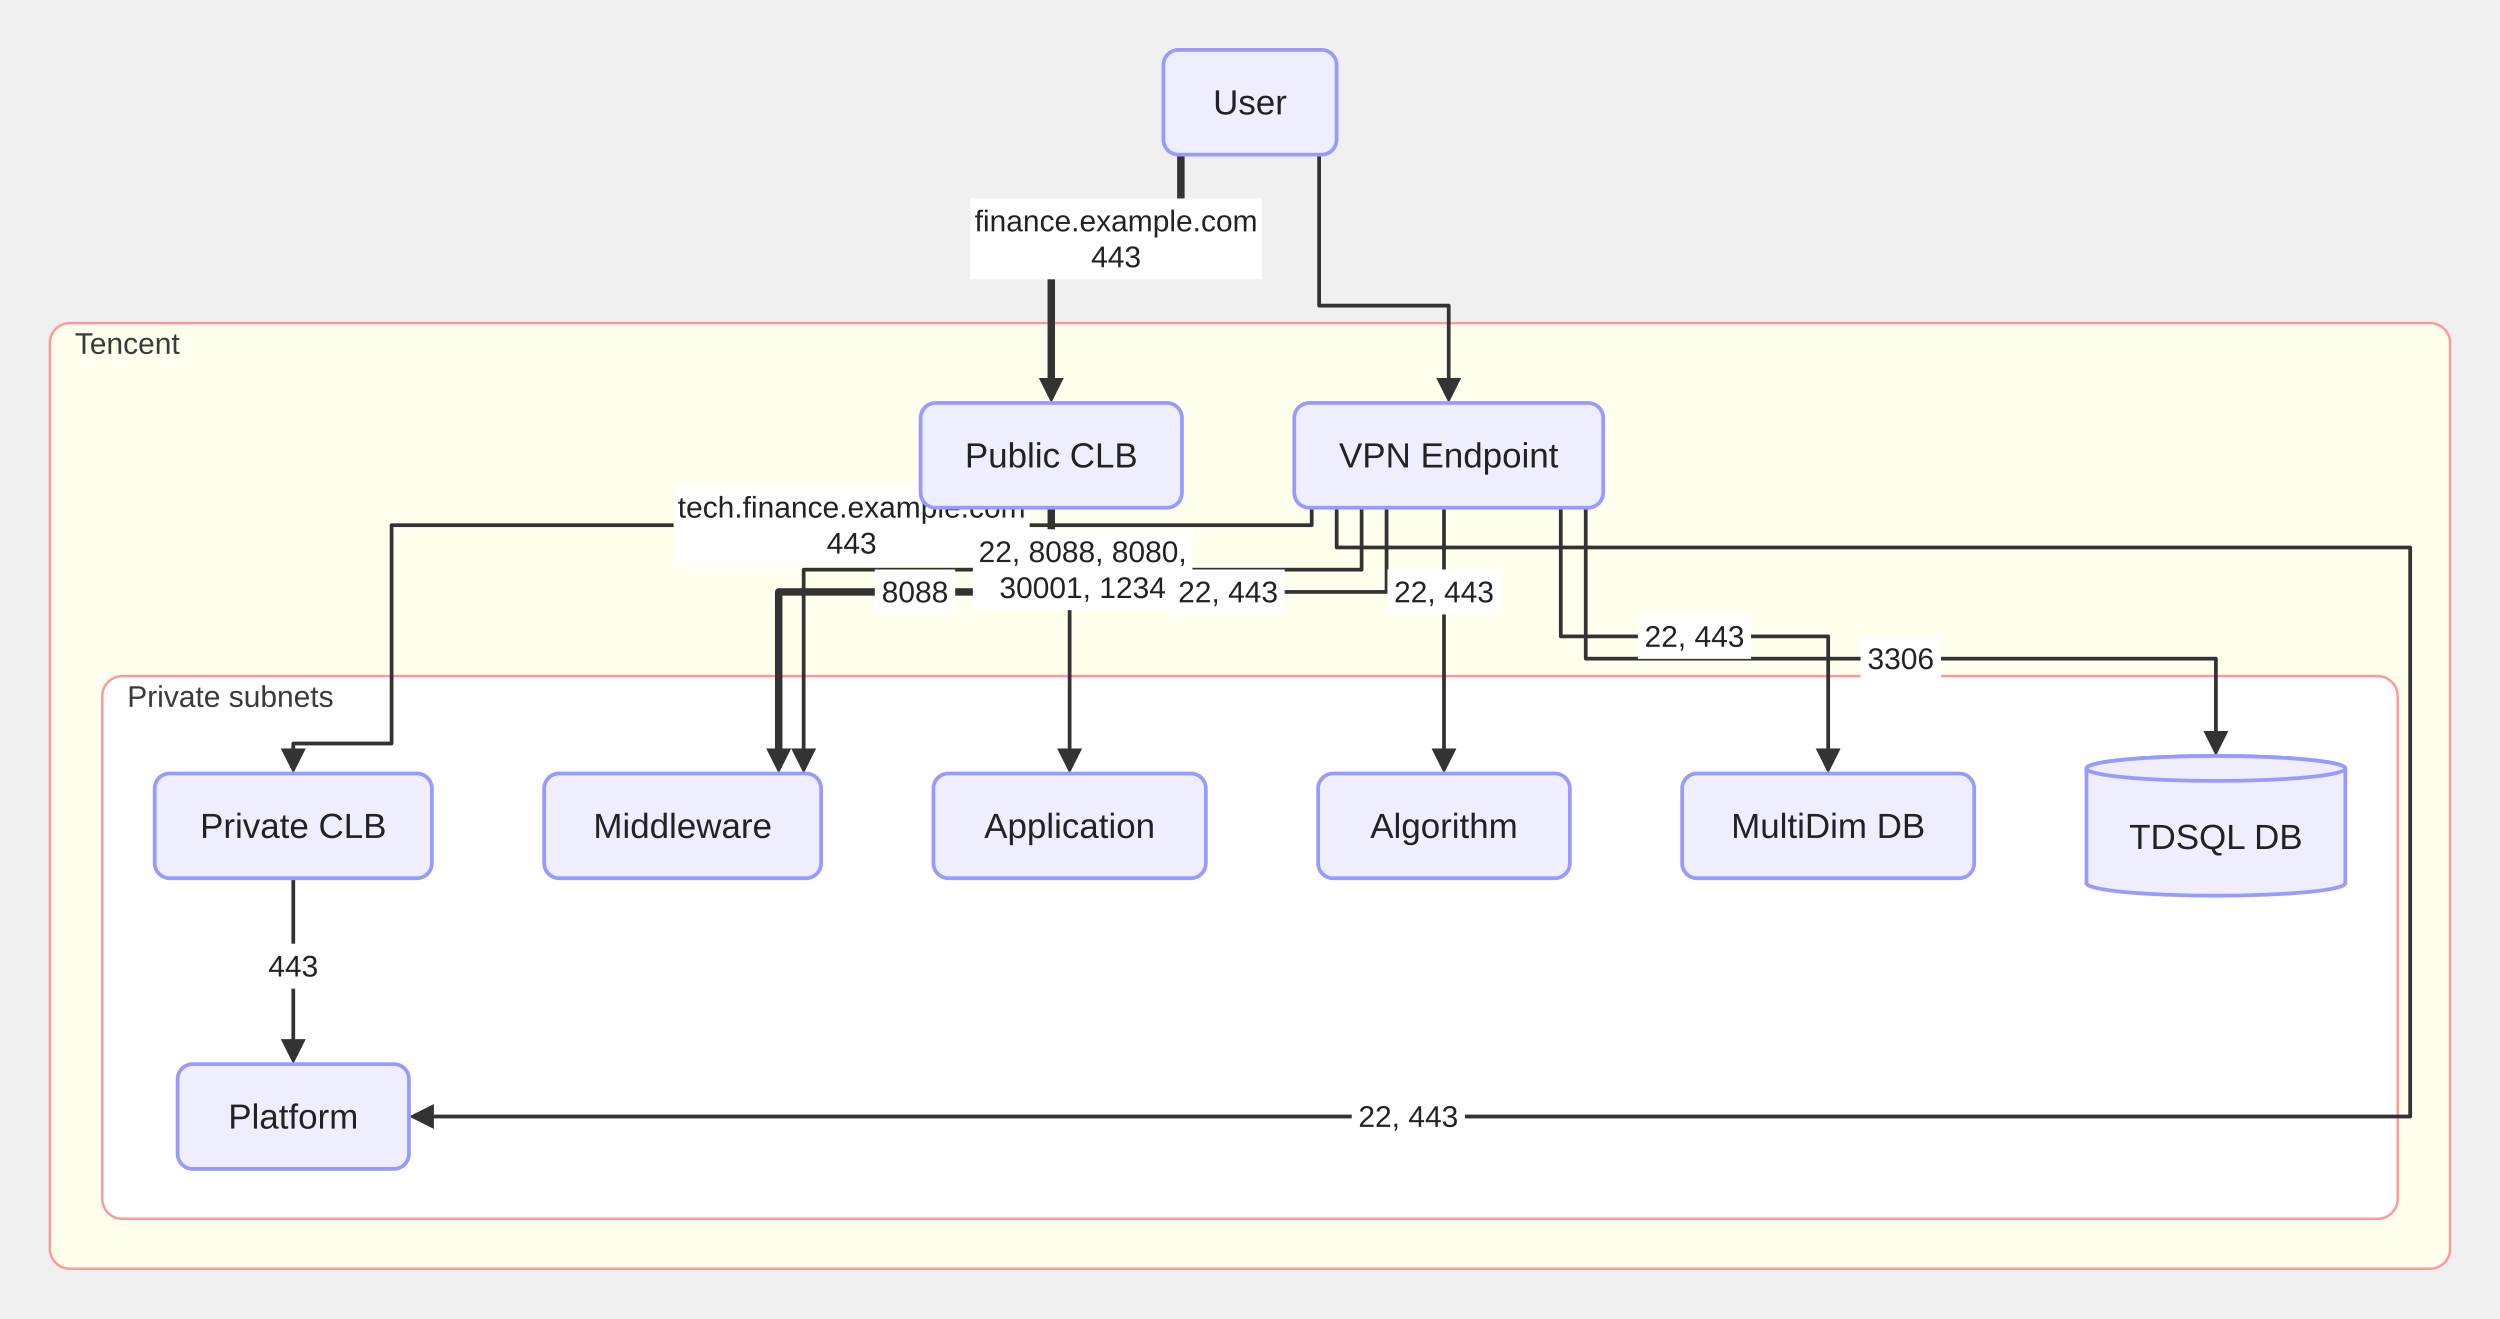
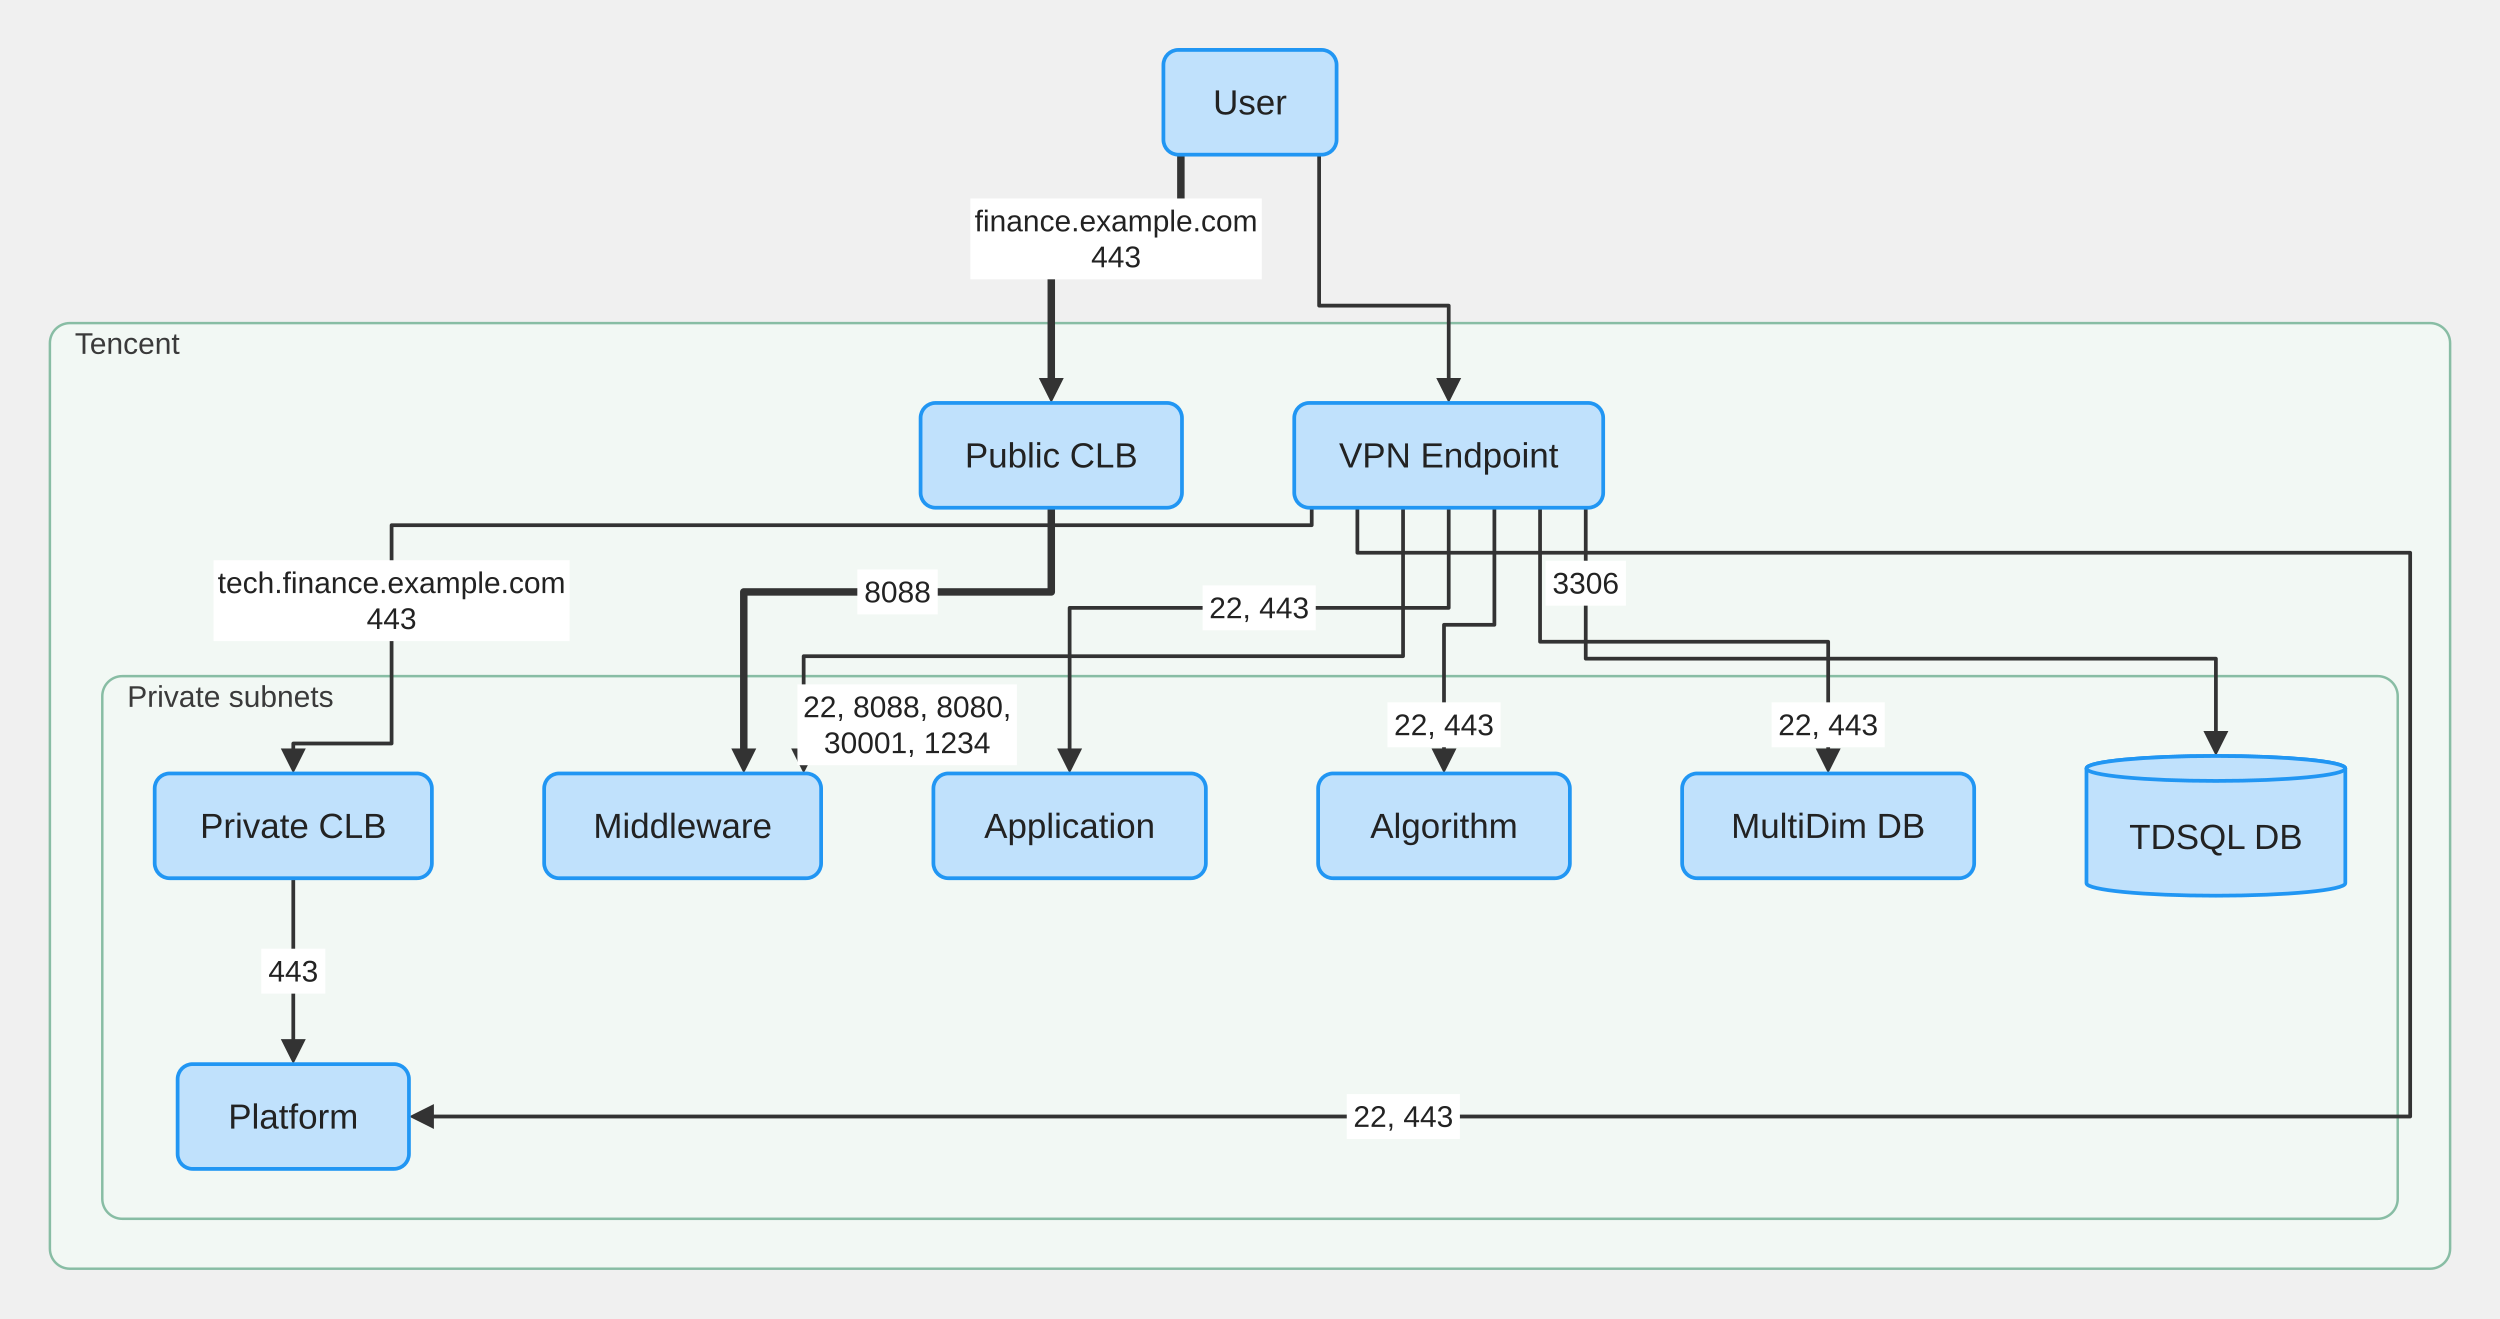
<svg xmlns="http://www.w3.org/2000/svg" width="1002.01" height="528.50" viewBox="0 0 1002.01 528.50">
  <defs>
    <marker id="arrow" viewBox="0 0 10 10" refX="6.00" refY="5" markerWidth="10" markerHeight="10" orient="auto" markerUnits="userSpaceOnUse">
      <path d="M0,0 L10,5 L0,10 Z" fill="#333" />
    </marker>
  </defs>
-   <g fill="none" stroke="#7a7a7a" stroke-width="1" stroke-linejoin="round">
-     <rect x="20.00" y="129.50" width="962.01" height="379.00" rx="8" ry="8" fill="#ffe" stroke="#f99" stroke-width="1" />
-     <rect x="41.00" y="271.00" width="920.01" height="217.50" rx="8" ry="8" fill="#fff" stroke="#f99" stroke-width="1" />
+   <g fill="none" stroke="#88BDA4" stroke-width="1" stroke-linejoin="round">
+     <rect x="20.00" y="129.50" width="962.01" height="379.00" rx="8" ry="8" fill="#f2f8f4" stroke="#88BDA4" stroke-width="1" />
+     <rect x="41.00" y="271.00" width="920.01" height="217.50" rx="8" ry="8" fill="#f2f8f4" stroke="#88BDA4" stroke-width="1" />
  </g>
  <g fill="#3a3a3a" font-family="Arial, Helvetica, Liberation Sans, DejaVu Sans, sans-serif" font-size="12.00">
    <text x="30.00" y="133.50" text-anchor="start" dominant-baseline="hanging">Tencent</text>
    <text x="51.00" y="275.00" text-anchor="start" dominant-baseline="hanging">Private subnets</text>
  </g>
  <g fill="none" stroke-linecap="round" stroke-linejoin="round">
    <polyline points="528.71,62.00 528.71,122.50 580.65,122.50 580.65,129.50 580.65,157.50" stroke="#333" stroke-width="1.5" marker-end="url(#arrow)" />
    <polyline points="525.74,203.50 525.74,210.50 156.95,210.50 156.95,271.00 156.95,298.00 117.55,298.00 117.55,306.00" stroke="#333" stroke-width="1.5" marker-end="url(#arrow)" />
    <polyline points="117.55,352.00 117.55,422.50" stroke="#333" stroke-width="1.5" marker-end="url(#arrow)" />
    <polyline points="473.30,62.00 473.30,95.75 421.36,95.75 421.36,129.50 421.36,157.50" stroke="#333" stroke-width="3" marker-end="url(#arrow)" />
-     <polyline points="421.36,203.50 421.36,237.25 312.11,237.25 312.11,271.00 312.11,306.00" stroke="#333" stroke-width="3" marker-end="url(#arrow)" />
-     <polyline points="545.74,203.50 545.74,228.33 322.11,228.33 322.11,271.00 322.11,306.00" stroke="#333" stroke-width="1.5" marker-end="url(#arrow)" />
-     <polyline points="535.74,203.50 535.74,219.42 966.01,219.42 966.01,447.50 961.01,447.50 167.91,447.50" stroke="#333" stroke-width="1.5" marker-end="url(#arrow)" />
-     <polyline points="555.74,203.50 555.74,237.25 428.71,237.25 428.71,271.00 428.71,306.00" stroke="#333" stroke-width="1.5" marker-end="url(#arrow)" />
-     <polyline points="578.76,203.50 578.76,271.00 578.76,306.00" stroke="#333" stroke-width="1.5" marker-end="url(#arrow)" />
-     <polyline points="625.57,203.50 625.57,255.08 732.74,255.08 732.74,271.00 732.74,306.00" stroke="#333" stroke-width="1.5" marker-end="url(#arrow)" />
+     <polyline points="421.36,203.50 421.36,237.25 298.11,237.25 298.11,271.00 298.11,306.00" stroke="#333" stroke-width="3" marker-end="url(#arrow)" />
+     <polyline points="562.35,203.50 562.35,263.00 322.11,263.00 322.11,271.00 322.11,306.00" stroke="#333" stroke-width="1.5" marker-end="url(#arrow)" />
+     <polyline points="544.04,203.50 544.04,221.54 966.01,221.54 966.01,447.50 961.01,447.50 167.91,447.50" stroke="#333" stroke-width="1.5" marker-end="url(#arrow)" />
+     <polyline points="580.65,203.50 580.65,243.63 428.71,243.63 428.71,271.00 428.71,306.00" stroke="#333" stroke-width="1.5" marker-end="url(#arrow)" />
+     <polyline points="598.96,203.50 598.96,250.42 578.76,250.42 578.76,271.00 578.76,306.00" stroke="#333" stroke-width="1.5" marker-end="url(#arrow)" />
+     <polyline points="617.26,203.50 617.26,257.21 732.74,257.21 732.74,271.00 732.74,306.00" stroke="#333" stroke-width="1.5" marker-end="url(#arrow)" />
    <polyline points="635.57,203.50 635.57,264.00 888.14,264.00 888.14,271.00 888.14,299.00" stroke="#333" stroke-width="1.5" marker-end="url(#arrow)" />
  </g>
  <g fill="#fff" stroke="none">
-     <rect x="270.00" y="194.30" width="142.69" height="32.40" />
-     <rect x="104.71" y="378.25" width="25.68" height="18.00" />
+     <rect x="85.60" y="224.55" width="142.69" height="32.40" />
+     <rect x="104.71" y="380.25" width="25.68" height="18.00" />
    <rect x="388.91" y="79.55" width="116.83" height="32.40" />
-     <rect x="350.62" y="228.25" width="32.23" height="18.00" />
-     <rect x="389.94" y="212.13" width="87.97" height="32.40" />
-     <rect x="541.79" y="438.50" width="45.35" height="18.00" />
-     <rect x="469.55" y="228.25" width="45.35" height="18.00" />
-     <rect x="556.09" y="228.25" width="45.35" height="18.00" />
-     <rect x="656.48" y="246.08" width="45.35" height="18.00" />
-     <rect x="745.73" y="255.00" width="32.23" height="18.00" />
+     <rect x="343.62" y="228.25" width="32.23" height="18.00" />
+     <rect x="319.61" y="274.30" width="87.97" height="32.40" />
+     <rect x="539.79" y="438.50" width="45.35" height="18.00" />
+     <rect x="482.01" y="234.63" width="45.35" height="18.00" />
+     <rect x="556.09" y="281.50" width="45.35" height="18.00" />
+     <rect x="710.07" y="281.50" width="45.35" height="18.00" />
+     <rect x="619.45" y="224.75" width="32.23" height="18.00" />
  </g>
  <g fill="#222" font-family="Arial, Helvetica, Liberation Sans, DejaVu Sans, sans-serif" font-size="12.00" text-anchor="middle" dominant-baseline="central">
-     <text x="341.34" y="203.30">tech.finance.example.com<tspan x="341.34" y="217.70">443</tspan>
+     <text x="156.95" y="233.55">tech.finance.example.com<tspan x="156.95" y="247.95">443</tspan>
    </text>
-     <text x="117.55" y="387.25">443</text>
+     <text x="117.55" y="389.25">443</text>
    <text x="447.33" y="88.55">finance.example.com<tspan x="447.33" y="102.95">443</tspan>
    </text>
-     <text x="366.74" y="237.25">8088</text>
-     <text x="433.93" y="221.13">22, 8088, 8080,<tspan x="433.93" y="235.53">30001, 1234</tspan>
+     <text x="359.74" y="237.25">8088</text>
+     <text x="363.60" y="283.30">22, 8088, 8080,<tspan x="363.60" y="297.70">30001, 1234</tspan>
    </text>
-     <text x="564.46" y="447.50">22, 443</text>
-     <text x="492.23" y="237.25">22, 443</text>
-     <text x="578.76" y="237.25">22, 443</text>
-     <text x="679.15" y="255.08">22, 443</text>
-     <text x="761.85" y="264.00">3306</text>
+     <text x="562.46" y="447.50">22, 443</text>
+     <text x="504.68" y="243.63">22, 443</text>
+     <text x="578.76" y="290.50">22, 443</text>
+     <text x="732.74" y="290.50">22, 443</text>
+     <text x="635.57" y="233.75">3306</text>
  </g>
  <g>
-     <rect x="466.30" y="20.00" width="69.41" height="42.00" rx="6" ry="6" fill="#eef" stroke="#99f" stroke-width="1.5" />
+     <rect x="466.30" y="20.00" width="69.41" height="42.00" rx="6" ry="6" fill="#c0e1fc" stroke="#2196F3" stroke-width="1.5" />
    <text x="501.00" y="41.00" font-family="Arial, Helvetica, Liberation Sans, DejaVu Sans, sans-serif" font-size="14" fill="#222" text-anchor="middle" dominant-baseline="central">User</text>
-     <rect x="368.97" y="161.50" width="104.77" height="42.00" rx="6" ry="6" fill="#eef" stroke="#99f" stroke-width="1.5" />
+     <rect x="368.97" y="161.50" width="104.77" height="42.00" rx="6" ry="6" fill="#c0e1fc" stroke="#2196F3" stroke-width="1.5" />
    <text x="421.36" y="182.50" font-family="Arial, Helvetica, Liberation Sans, DejaVu Sans, sans-serif" font-size="14" fill="#222" text-anchor="middle" dominant-baseline="central">Public CLB</text>
-     <rect x="518.74" y="161.50" width="123.83" height="42.00" rx="6" ry="6" fill="#eef" stroke="#99f" stroke-width="1.5" />
+     <rect x="518.74" y="161.50" width="123.83" height="42.00" rx="6" ry="6" fill="#c0e1fc" stroke="#2196F3" stroke-width="1.5" />
    <text x="580.65" y="182.50" font-family="Arial, Helvetica, Liberation Sans, DejaVu Sans, sans-serif" font-size="14" fill="#222" text-anchor="middle" dominant-baseline="central">VPN Endpoint</text>
-     <rect x="62.00" y="310.00" width="111.10" height="42.00" rx="6" ry="6" fill="#eef" stroke="#99f" stroke-width="1.5" />
+     <rect x="62.00" y="310.00" width="111.10" height="42.00" rx="6" ry="6" fill="#c0e1fc" stroke="#2196F3" stroke-width="1.5" />
    <text x="117.55" y="331.00" font-family="Arial, Helvetica, Liberation Sans, DejaVu Sans, sans-serif" font-size="14" fill="#222" text-anchor="middle" dominant-baseline="central">Private CLB</text>
-     <rect x="218.10" y="310.00" width="111.01" height="42.00" rx="6" ry="6" fill="#eef" stroke="#99f" stroke-width="1.5" />
+     <rect x="218.10" y="310.00" width="111.01" height="42.00" rx="6" ry="6" fill="#c0e1fc" stroke="#2196F3" stroke-width="1.5" />
    <text x="273.61" y="331.00" font-family="Arial, Helvetica, Liberation Sans, DejaVu Sans, sans-serif" font-size="14" fill="#222" text-anchor="middle" dominant-baseline="central">Middleware</text>
-     <rect x="71.19" y="426.50" width="92.72" height="42.00" rx="6" ry="6" fill="#eef" stroke="#99f" stroke-width="1.5" />
+     <rect x="71.19" y="426.50" width="92.72" height="42.00" rx="6" ry="6" fill="#c0e1fc" stroke="#2196F3" stroke-width="1.5" />
    <text x="117.55" y="447.50" font-family="Arial, Helvetica, Liberation Sans, DejaVu Sans, sans-serif" font-size="14" fill="#222" text-anchor="middle" dominant-baseline="central">Platform</text>
-     <rect x="374.11" y="310.00" width="109.20" height="42.00" rx="6" ry="6" fill="#eef" stroke="#99f" stroke-width="1.5" />
+     <rect x="374.11" y="310.00" width="109.20" height="42.00" rx="6" ry="6" fill="#c0e1fc" stroke="#2196F3" stroke-width="1.5" />
    <text x="428.71" y="331.00" font-family="Arial, Helvetica, Liberation Sans, DejaVu Sans, sans-serif" font-size="14" fill="#222" text-anchor="middle" dominant-baseline="central">Application</text>
-     <rect x="528.31" y="310.00" width="100.90" height="42.00" rx="6" ry="6" fill="#eef" stroke="#99f" stroke-width="1.5" />
+     <rect x="528.31" y="310.00" width="100.90" height="42.00" rx="6" ry="6" fill="#c0e1fc" stroke="#2196F3" stroke-width="1.5" />
    <text x="578.76" y="331.00" font-family="Arial, Helvetica, Liberation Sans, DejaVu Sans, sans-serif" font-size="14" fill="#222" text-anchor="middle" dominant-baseline="central">Algorithm</text>
-     <rect x="674.21" y="310.00" width="117.05" height="42.00" rx="6" ry="6" fill="#eef" stroke="#99f" stroke-width="1.5" />
+     <rect x="674.21" y="310.00" width="117.05" height="42.00" rx="6" ry="6" fill="#c0e1fc" stroke="#2196F3" stroke-width="1.5" />
    <text x="732.74" y="331.00" font-family="Arial, Helvetica, Liberation Sans, DejaVu Sans, sans-serif" font-size="14" fill="#222" text-anchor="middle" dominant-baseline="central">MultiDim DB</text>
-     <path d="M836.27,308.00 L836.27,354.00 A51.87,5.00 0 0 0 940.01,354.00 L940.01,308.00 A51.87,5.00 0 0 0 836.27,308.00 Z" fill="#eef" stroke="#99f" stroke-width="1.5" />
-     <ellipse cx="888.14" cy="308.00" rx="51.87" ry="5.00" fill="#eef" stroke="#99f" stroke-width="1.5" />
+     <path d="M836.27,308.00 L836.27,354.00 A51.87,5.00 0 0 0 940.01,354.00 L940.01,308.00 A51.87,5.00 0 0 0 836.27,308.00 Z" fill="#c0e1fc" stroke="#2196F3" stroke-width="1.5" />
+     <ellipse cx="888.14" cy="308.00" rx="51.87" ry="5.00" fill="#c0e1fc" stroke="#2196F3" stroke-width="1.5" />
    <text x="888.14" y="335.42" font-family="Arial, Helvetica, Liberation Sans, DejaVu Sans, sans-serif" font-size="14" fill="#222" text-anchor="middle" dominant-baseline="central">TDSQL DB</text>
  </g>
</svg>
